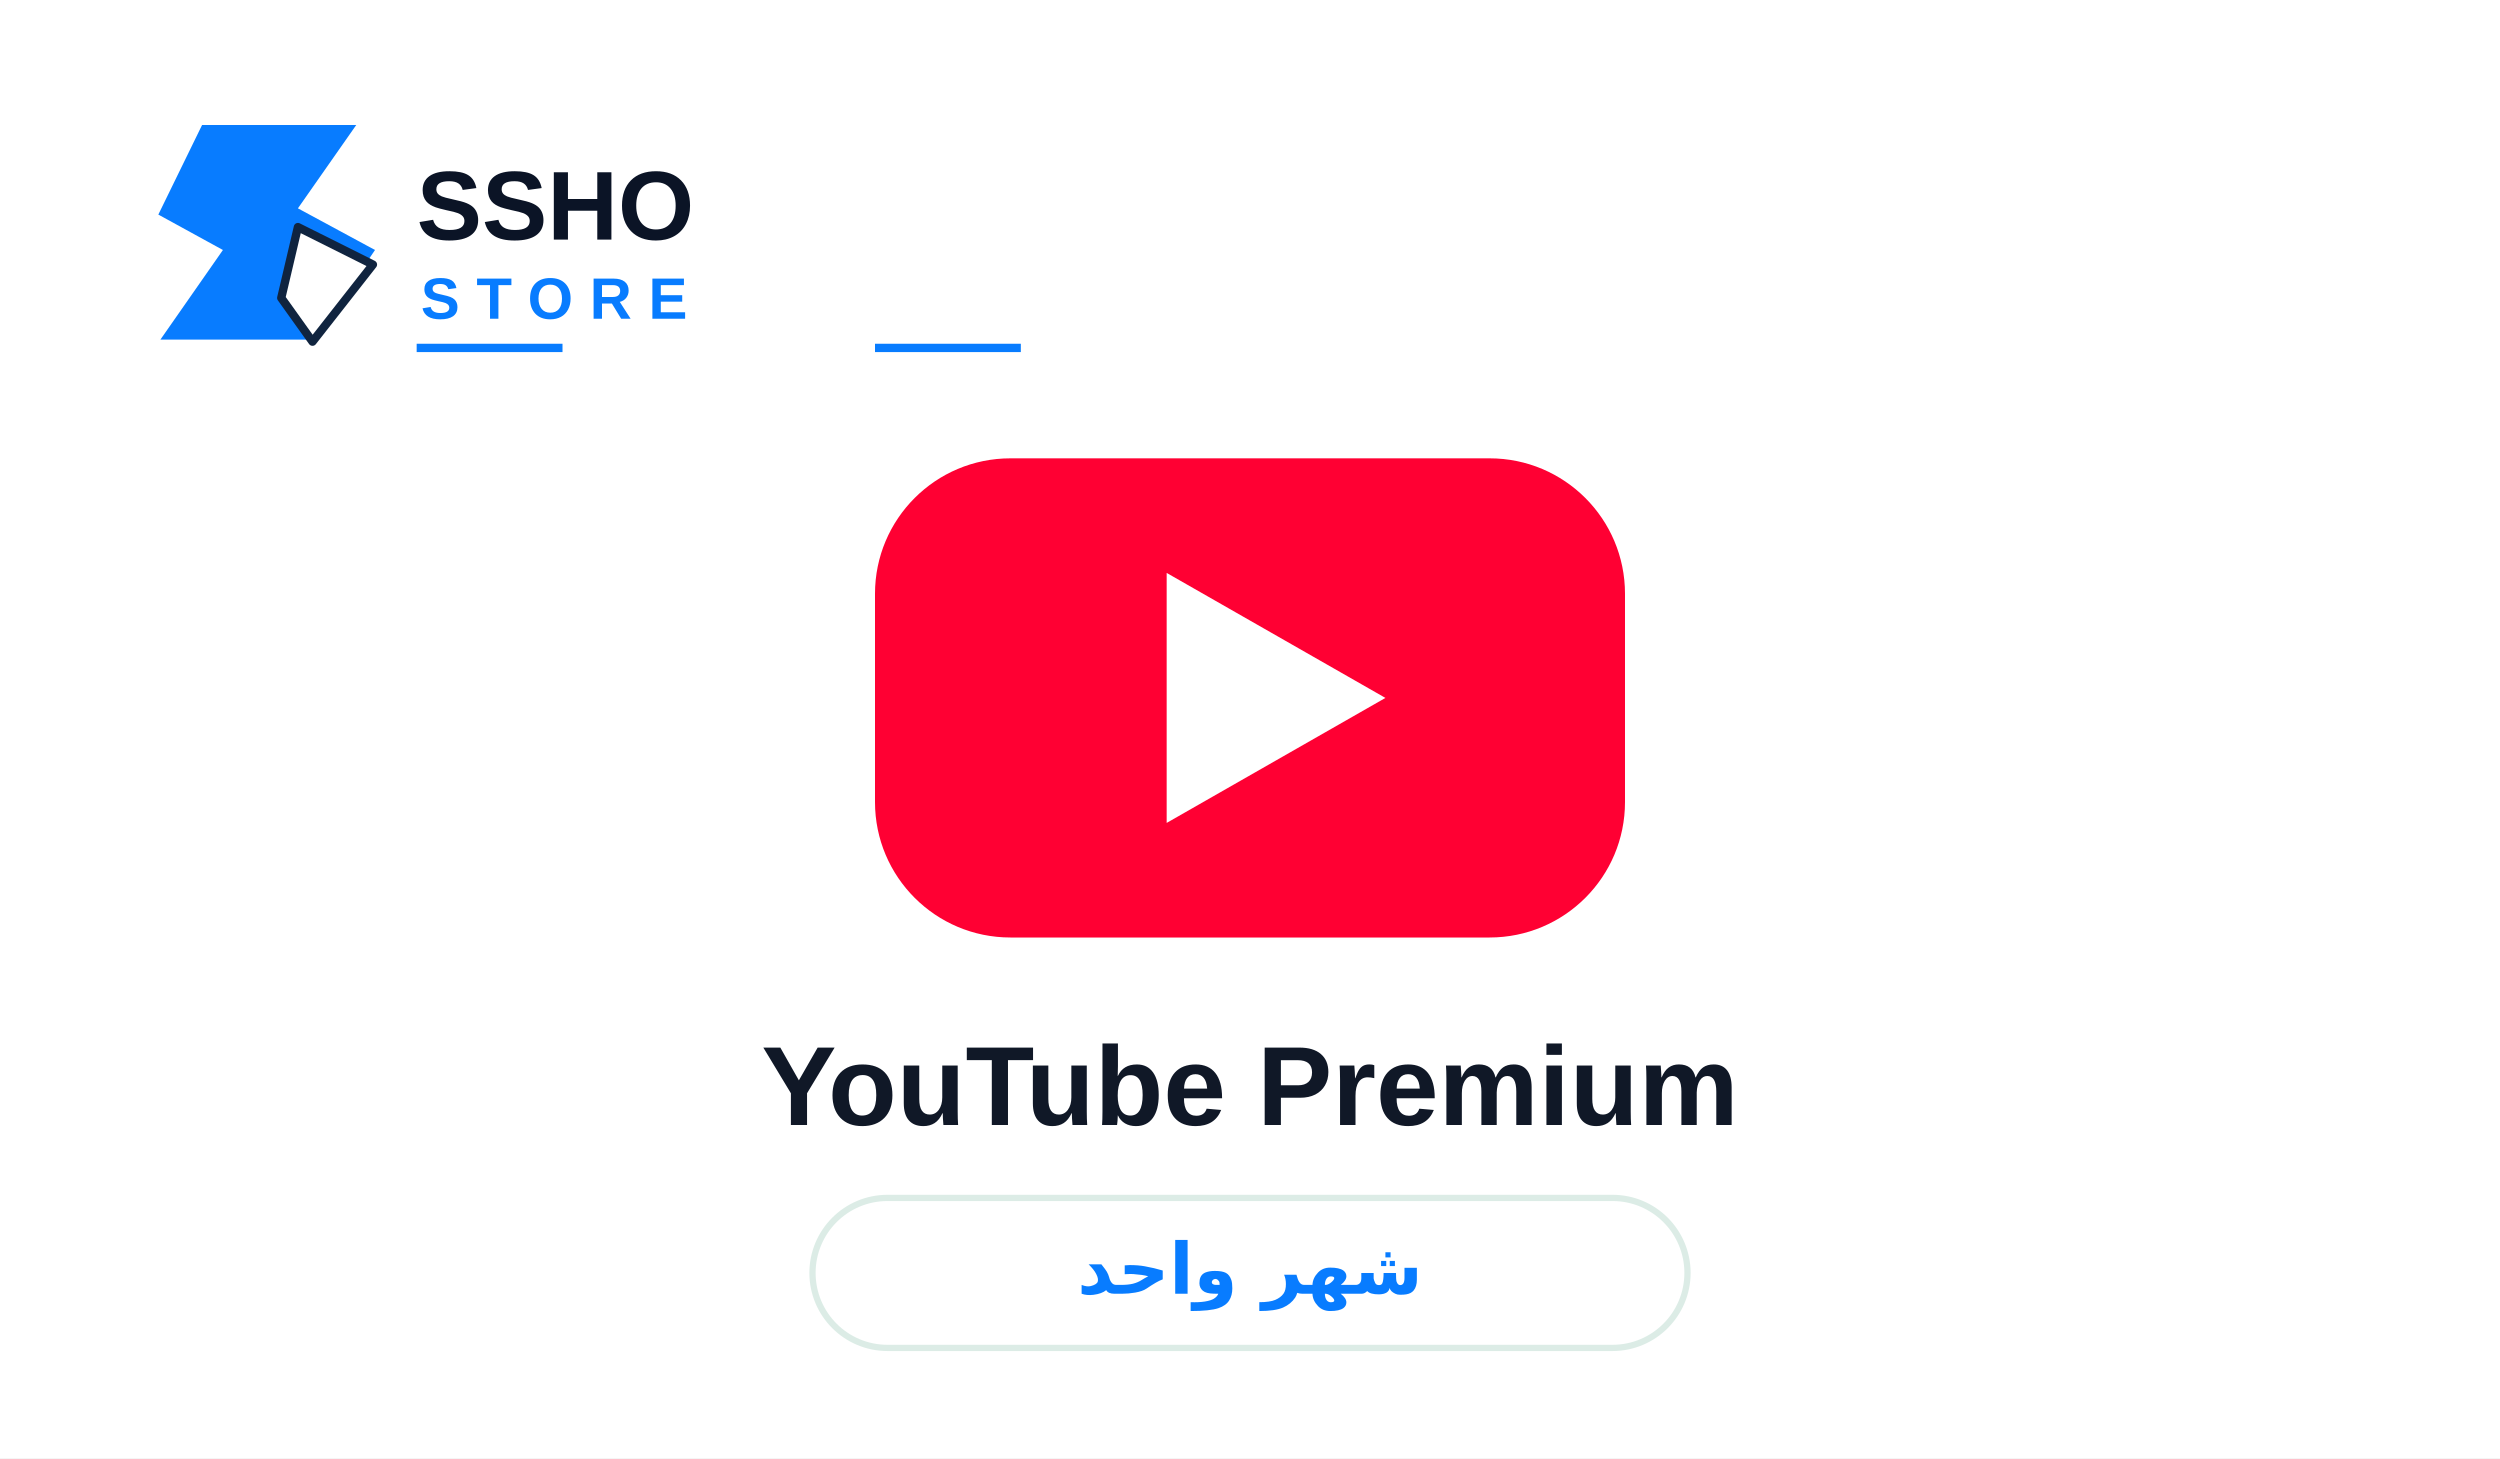
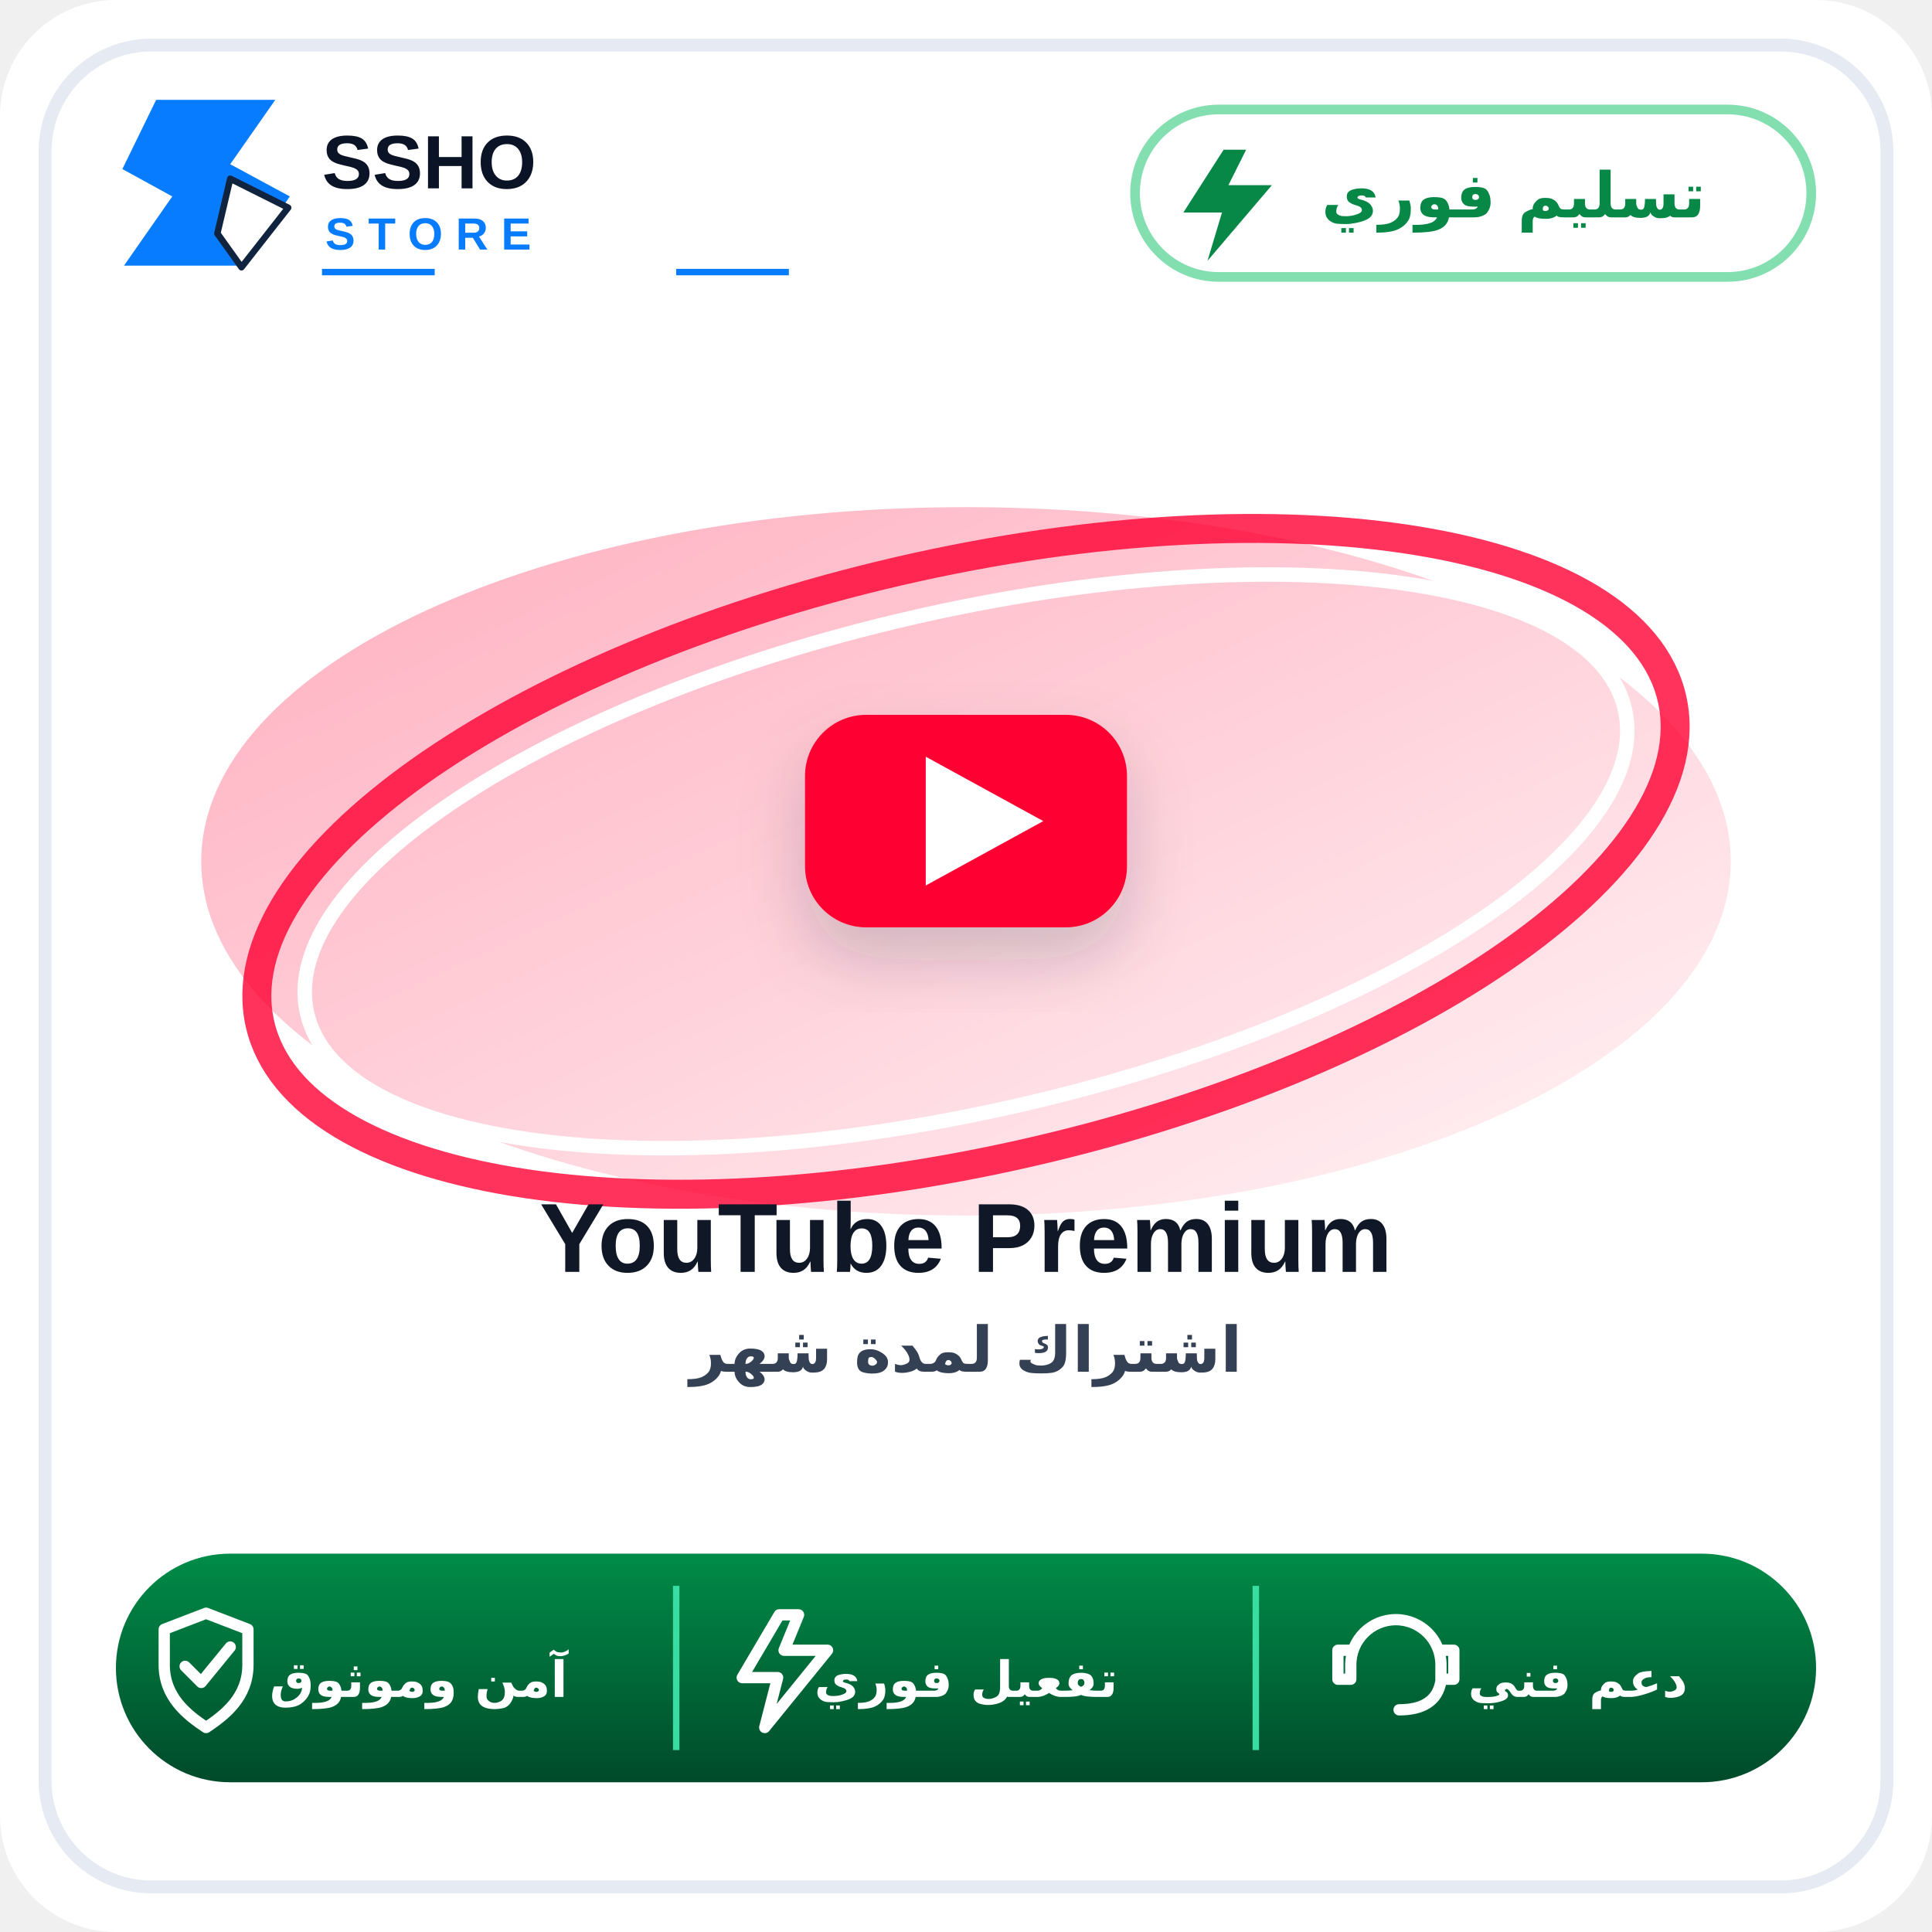
- <svg xmlns="http://www.w3.org/2000/svg" width="1200" height="700" viewBox="0 0 1200 700" role="img" aria-label="YouTube Premium - شهر واحد">
-   <rect width="1200" height="700" fill="#fff" />
-   <g transform="translate(65 48)">
-     <path d="M32 12h74l-28 40 37 20-29 43H12l30-43-31-17Z" fill="#087cff" />
+ <svg xmlns="http://www.w3.org/2000/svg" width="1200" height="1200" viewBox="0 0 1200 1200" role="img" aria-label="YouTube Premium - شهر واحد">
+   <defs>
+     <linearGradient id="orb" x1="0" y1="0" x2="1" y2="1">
+       <stop stop-color="#ff0033" stop-opacity=".32" />
+       <stop offset="1" stop-color="#ff0033" stop-opacity=".04" />
+     </linearGradient>
+     <linearGradient id="green" x1="0" y1="0" x2="0" y2="1">
+       <stop stop-color="#008c48" />
+       <stop offset="1" stop-color="#004a2a" />
+     </linearGradient>
+     <linearGradient id="canva" x1="0" y1="0" x2="1" y2="1">
+       <stop stop-color="#00c4cc" />
+       <stop offset=".55" stop-color="#3564ff" />
+       <stop offset="1" stop-color="#7d2ae8" />
+     </linearGradient>
+     <linearGradient id="gem" x1="0" y1="0" x2="1" y2="1">
+       <stop stop-color="#4285f4" />
+       <stop offset=".45" stop-color="#a142f4" />
+       <stop offset=".72" stop-color="#ea4335" />
+       <stop offset="1" stop-color="#fbbc04" />
+     </linearGradient>
+     <filter id="shadow" x="-30%" y="-30%" width="160%" height="170%">
+       <feDropShadow dx="0" dy="20" stdDeviation="20" flood-color="#15223a" flood-opacity=".18" />
+     </filter>
+   </defs>
+   <rect width="1200" height="1200" rx="72" fill="#fff" />
+   <rect x="28" y="28" width="1144" height="1144" rx="66" fill="#fff" stroke="#e5eaf3" stroke-width="8" />
+   <g transform="translate(65 50)">
+     <path d="M32 12h74L78 52l37 20-29 43H12l30-43-31-17Z" fill="#087cff" />
    <path d="M78 61 114 79 85 116 70 95Z" fill="#fff" stroke="#10243f" stroke-width="4" stroke-linejoin="round" />
    <text x="135" y="67" font-family="Arial,sans-serif" font-size="47" font-weight="900" fill="#0b1426">SSHO</text>
    <text x="137" y="105" font-family="Arial,sans-serif" font-size="28" font-weight="800" letter-spacing="8" fill="#087cff">STORE</text>
    <path d="M135 119h70M355 119h70" stroke="#087cff" stroke-width="4" />
  </g>
-   <rect x="420" y="220" width="360" height="230" rx="65" fill="#ff0033" />
-   <path d="M560 275 L560 395 L665 335 Z" fill="#fff" />
-   <text x="600" y="540" text-anchor="middle" font-family="Arial,sans-serif" font-size="54" font-weight="800" fill="#101827">YouTube Premium</text>
-   <rect x="390" y="575" width="420" height="72" rx="36" fill="#fff" stroke="#dcece6" stroke-width="3" />
-   <text x="600" y="621" text-anchor="middle" font-family="Arial,sans-serif" font-size="34" font-weight="700" fill="#087cff">شهر واحد</text>
+   <rect x="705" y="68" width="420" height="104" rx="52" fill="#fff" stroke="#83dfb0" stroke-width="6" />
+   <path d="M760 93l-25 39h24l-9 30 40-47h-27l11-22Z" fill="#078847" />
+   <text x="940" y="135" text-anchor="middle" font-family="Arial,sans-serif" font-size="39" font-weight="800" fill="#078847">تسليم فوري</text>
+   <ellipse cx="600" cy="535" rx="475" ry="220" fill="url(#orb)" />
+   <ellipse cx="600" cy="535" rx="450" ry="185" fill="none" stroke="#ff0033" stroke-opacity=".8" stroke-width="18" transform="rotate(-13 600 535)" />
+   <ellipse cx="600" cy="535" rx="420" ry="155" fill="none" stroke="#fff" stroke-width="9" transform="rotate(-13 600 535)" />
+   <g transform="translate(600 510)" filter="url(#shadow)">
+     <rect x="-100" y="-66" width="200" height="132" rx="38" fill="#ff0033" />
+     <path d="M-25 -40L48 0 -25 40Z" fill="#fff" />
+   </g>
+   <text x="600" y="790" text-anchor="middle" font-family="Arial,sans-serif" font-size="61" font-weight="900" fill="#101827">YouTube Premium</text>
+   <text x="600" y="852" text-anchor="middle" font-family="Arial,sans-serif" font-size="39" font-weight="700" fill="#344054">اشتراك لمدة شهر</text>
+   <rect x="72" y="965" width="1056" height="142" rx="71" fill="url(#green)" />
+   <path d="M420 985v102M780 985v102" stroke="#39dca1" stroke-width="4" />
+   <g fill="none" stroke="#fff" stroke-width="7" stroke-linecap="round" stroke-linejoin="round">
+     <path d="M128 1002l26 10v22c0 20-14 31-26 39-12-8-26-19-26-39v-22Z" />
+     <path d="m115 1035 10 10 18-22" />
+     <path d="M484 1003l-23 39h22l-8 31 39-48h-27l9-22Z" />
+     <path d="M839 1043v-9a28 28 0 0 1 56 0v9M839 1043h-8v-18h8M895 1043h8v-18h-8M895 1044c-2 13-12 18-26 18" />
+   </g>
+   <text x="260" y="1054" text-anchor="middle" font-family="Arial,sans-serif" font-size="31" font-weight="700" fill="#fff">آمن وموثوق</text>
+   <text x="600" y="1054" text-anchor="middle" font-family="Arial,sans-serif" font-size="31" font-weight="700" fill="#fff">تفعيل فوري</text>
+   <text x="980" y="1054" text-anchor="middle" font-family="Arial,sans-serif" font-size="31" font-weight="700" fill="#fff">دعم فني</text>
</svg>
